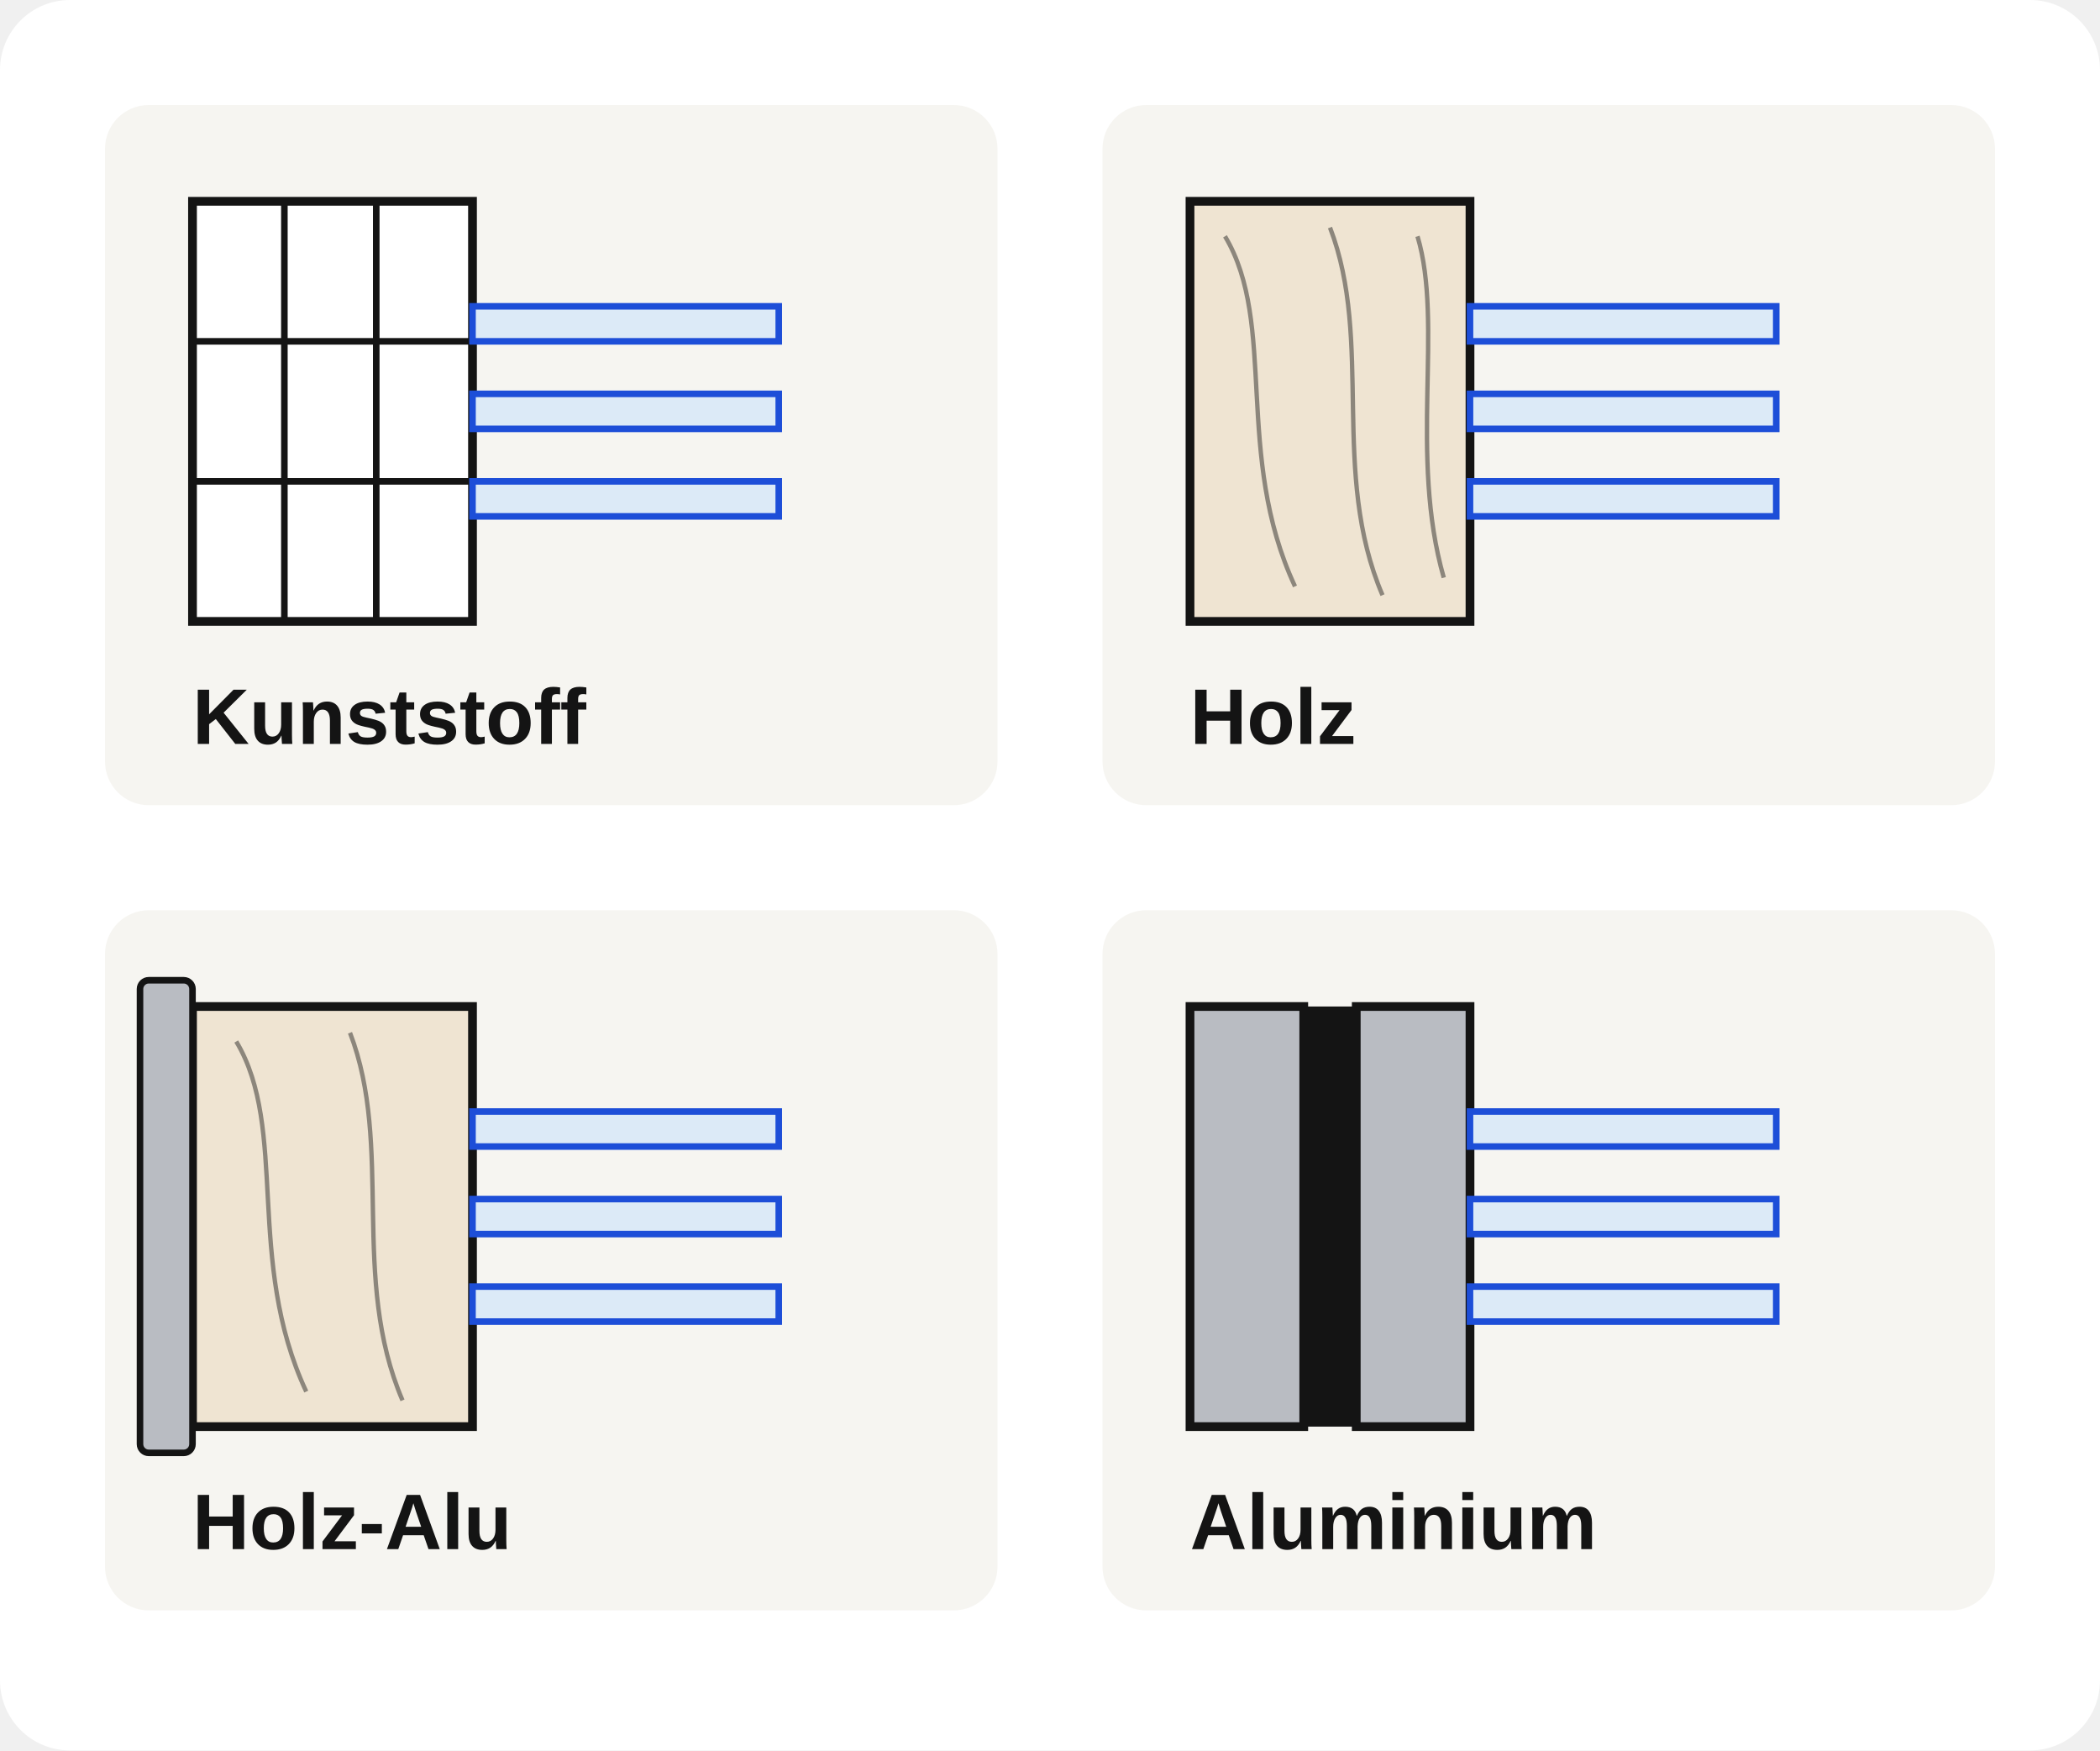
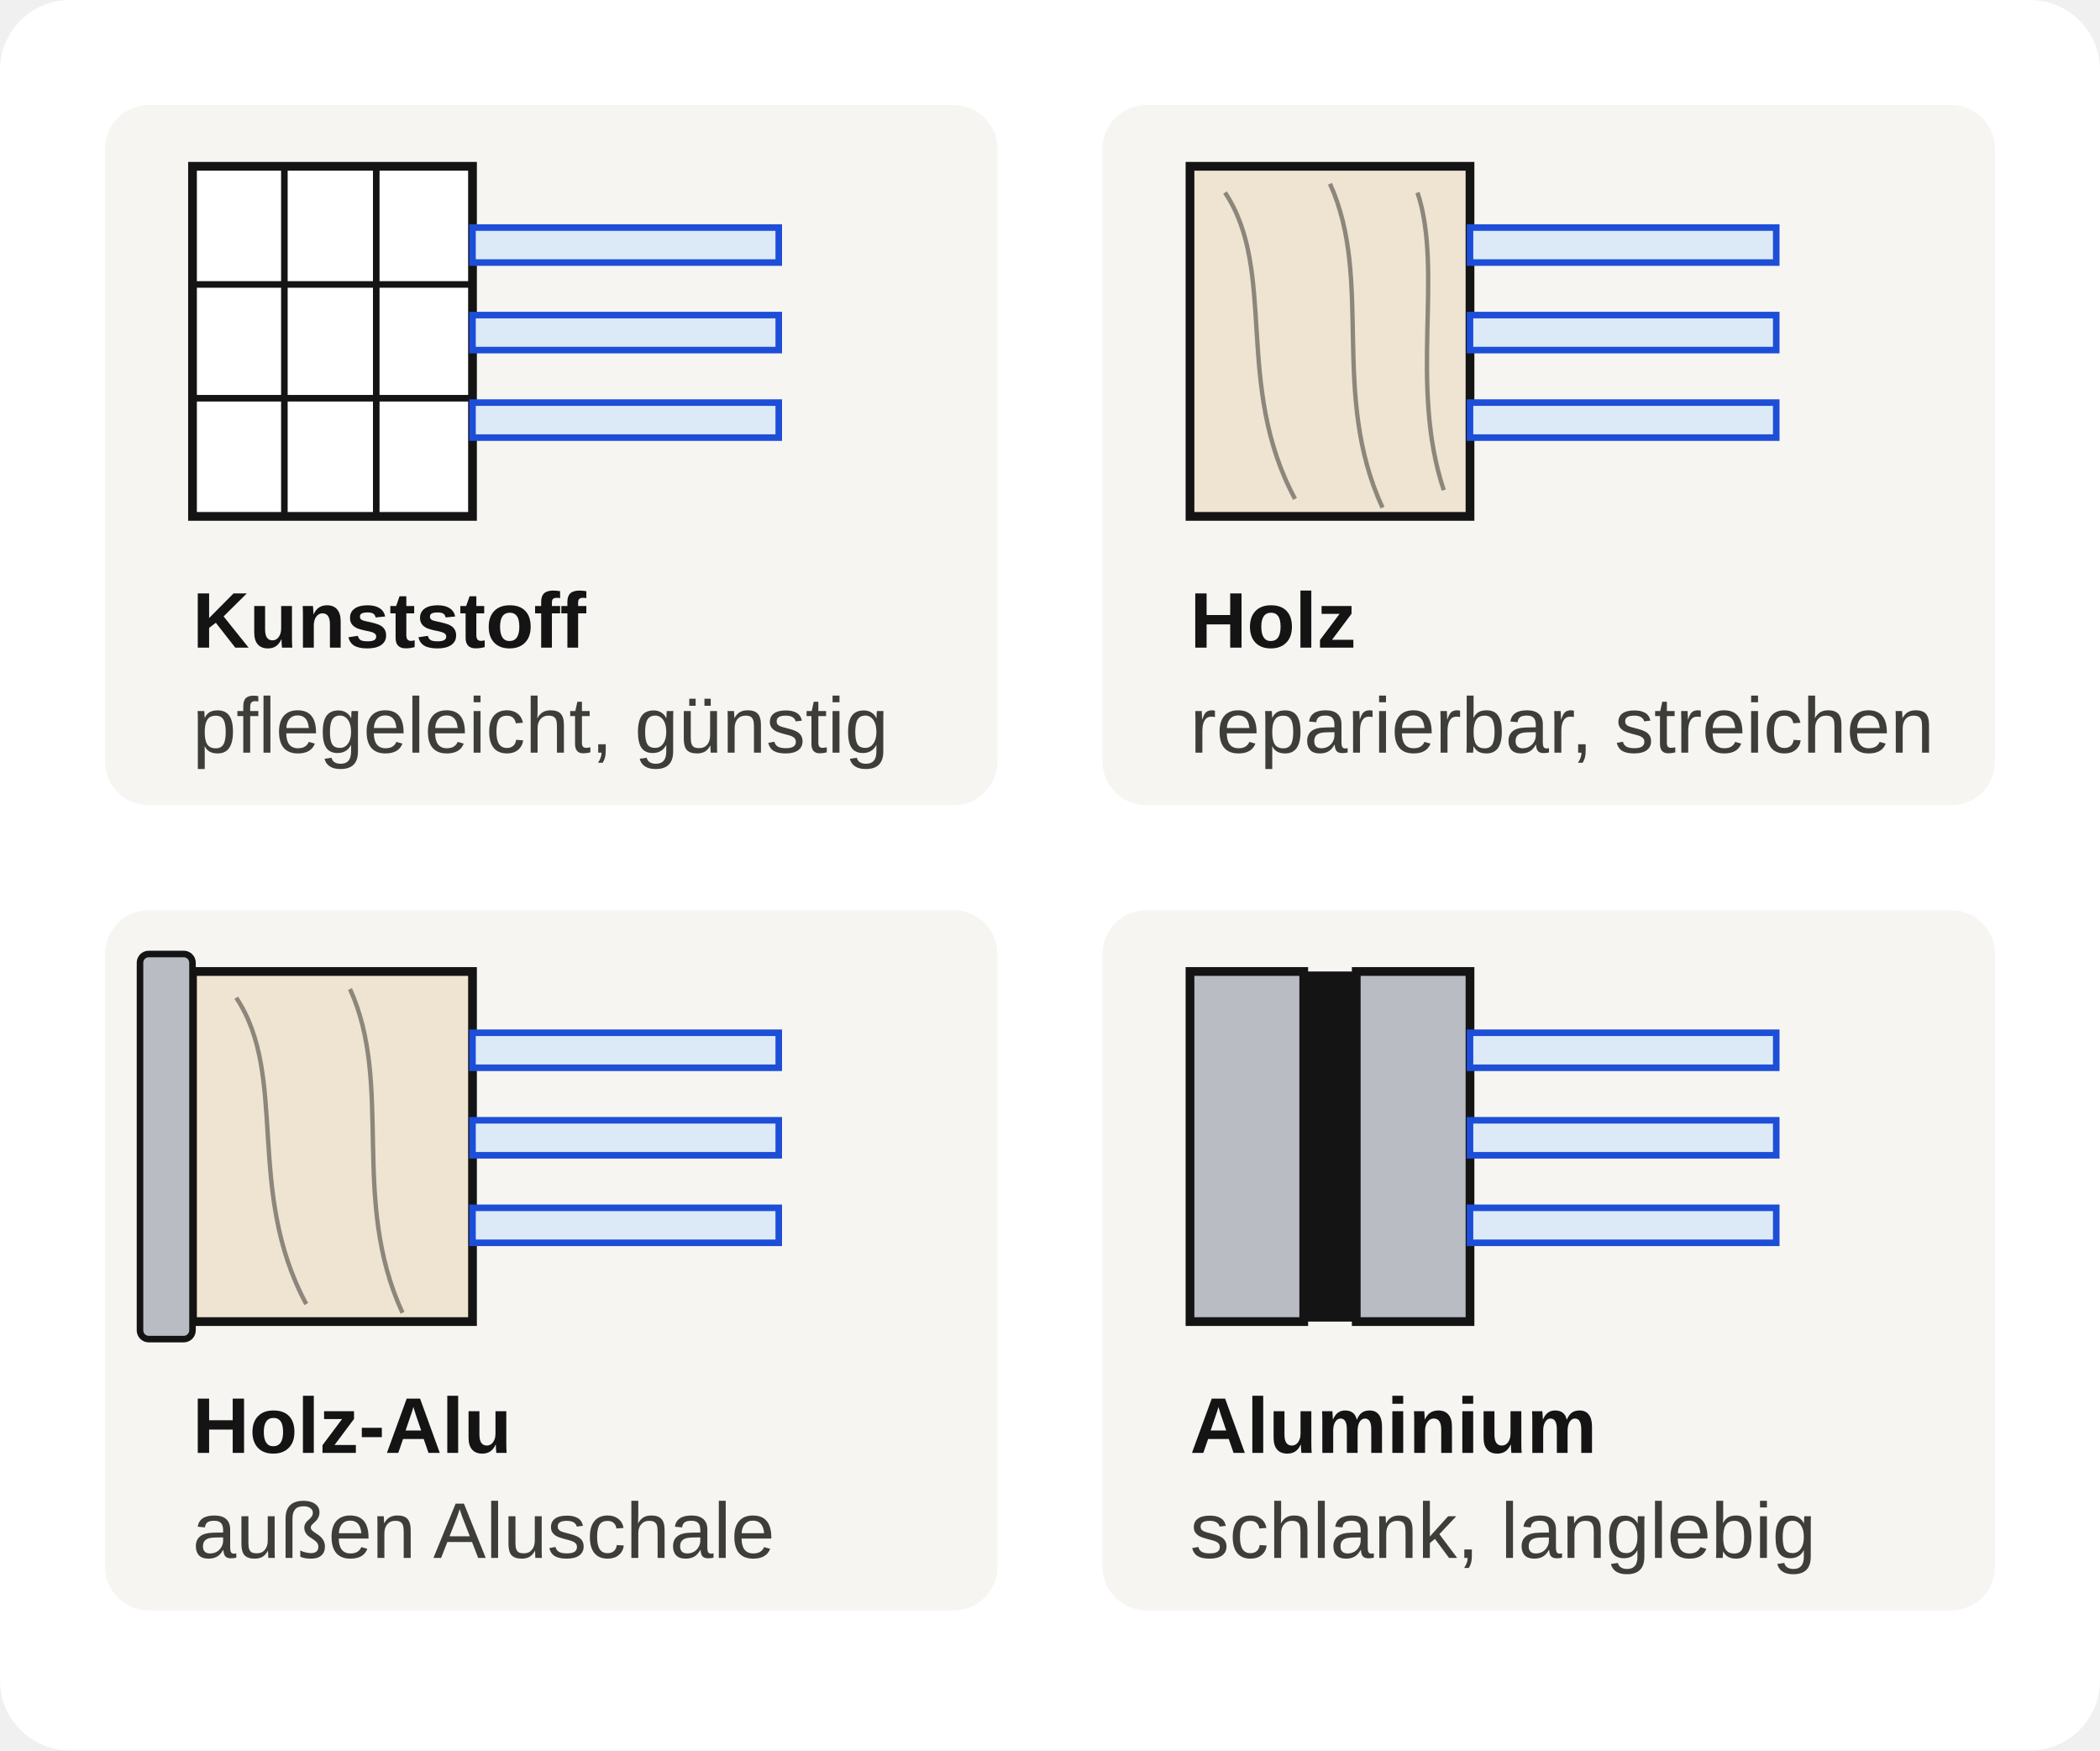
<svg xmlns="http://www.w3.org/2000/svg" viewBox="0 0 480 400" width="480" height="400" role="img" aria-labelledby="t d">
  <rect width="480" height="400" rx="16" fill="#ffffff" />
  <g font-family="Helvetica Neue, Arial, sans-serif" font-size="18" fill="#141414">
    <g transform="translate(24 24)">
      <rect width="204" height="160" rx="10" fill="#f6f5f1" />
-       <rect x="20" y="22" width="64" height="96" fill="#ffffff" stroke="#141414" stroke-width="2" />
-       <path d="M41 22V118M62 22V118M20 54H84M20 86H84" stroke="#141414" stroke-width="1.5" fill="none" />
-       <rect x="84" y="46" width="70" height="8" fill="#dceaf7" stroke="#1d4ed8" stroke-width="1.5" />
-       <rect x="84" y="66" width="70" height="8" fill="#dceaf7" stroke="#1d4ed8" stroke-width="1.5" />
-       <rect x="84" y="86" width="70" height="8" fill="#dceaf7" stroke="#1d4ed8" stroke-width="1.5" />
-       <text x="20" y="146" font-weight="700">Kunststoff</text>
+       <rect x="20" y="14" width="64" height="80" fill="#ffffff" stroke="#141414" stroke-width="2" />
+       <path d="M41 14V94M62 14V94M20 41H84M20 67H84" stroke="#141414" stroke-width="1.5" fill="none" />
+       <rect x="84" y="28" width="70" height="8" fill="#dceaf7" stroke="#1d4ed8" stroke-width="1.5" />
+       <rect x="84" y="48" width="70" height="8" fill="#dceaf7" stroke="#1d4ed8" stroke-width="1.5" />
+       <rect x="84" y="68" width="70" height="8" fill="#dceaf7" stroke="#1d4ed8" stroke-width="1.5" />
+       <text x="20" y="124" font-weight="700">Kunststoff</text>
+       <text x="20" y="148" fill="#3d3d3a">pflegeleicht, günstig</text>
    </g>
    <g transform="translate(252 24)">
      <rect width="204" height="160" rx="10" fill="#f6f5f1" />
-       <rect x="20" y="22" width="64" height="96" fill="#efe4d2" stroke="#141414" stroke-width="2" />
-       <path d="M28 30C40 50 30 80 44 110M52 28C62 54 52 84 64 112M72 30C78 50 70 80 78 108" stroke="#141414" stroke-width="1" stroke-opacity=".45" fill="none" />
-       <rect x="84" y="46" width="70" height="8" fill="#dceaf7" stroke="#1d4ed8" stroke-width="1.5" />
-       <rect x="84" y="66" width="70" height="8" fill="#dceaf7" stroke="#1d4ed8" stroke-width="1.5" />
-       <rect x="84" y="86" width="70" height="8" fill="#dceaf7" stroke="#1d4ed8" stroke-width="1.5" />
-       <text x="20" y="146" font-weight="700">Holz</text>
+       <rect x="20" y="14" width="64" height="80" fill="#efe4d2" stroke="#141414" stroke-width="2" />
+       <path d="M28 20C40 38 30 64 44 90M52 18C62 40 52 66 64 92M72 20C78 38 70 64 78 88" stroke="#141414" stroke-width="1" stroke-opacity=".45" fill="none" />
+       <rect x="84" y="28" width="70" height="8" fill="#dceaf7" stroke="#1d4ed8" stroke-width="1.5" />
+       <rect x="84" y="48" width="70" height="8" fill="#dceaf7" stroke="#1d4ed8" stroke-width="1.5" />
+       <rect x="84" y="68" width="70" height="8" fill="#dceaf7" stroke="#1d4ed8" stroke-width="1.5" />
+       <text x="20" y="124" font-weight="700">Holz</text>
+       <text x="20" y="148" fill="#3d3d3a">reparierbar, streichen</text>
    </g>
    <g transform="translate(24 208)">
      <rect width="204" height="160" rx="10" fill="#f6f5f1" />
-       <rect x="20" y="22" width="64" height="96" fill="#efe4d2" stroke="#141414" stroke-width="2" />
-       <path d="M30 30C42 50 32 80 46 110M56 28C66 54 56 84 68 112" stroke="#141414" stroke-width="1" stroke-opacity=".45" fill="none" />
-       <rect x="8" y="16" width="12" height="108" rx="2" fill="#b9bcc2" stroke="#141414" stroke-width="1.5" />
-       <rect x="84" y="46" width="70" height="8" fill="#dceaf7" stroke="#1d4ed8" stroke-width="1.5" />
-       <rect x="84" y="66" width="70" height="8" fill="#dceaf7" stroke="#1d4ed8" stroke-width="1.5" />
-       <rect x="84" y="86" width="70" height="8" fill="#dceaf7" stroke="#1d4ed8" stroke-width="1.5" />
-       <text x="20" y="146" font-weight="700">Holz-Alu</text>
+       <rect x="20" y="14" width="64" height="80" fill="#efe4d2" stroke="#141414" stroke-width="2" />
+       <path d="M30 20C42 38 32 64 46 90M56 18C66 40 56 66 68 92" stroke="#141414" stroke-width="1" stroke-opacity=".45" fill="none" />
+       <rect x="8" y="10" width="12" height="88" rx="2" fill="#b9bcc2" stroke="#141414" stroke-width="1.5" />
+       <rect x="84" y="28" width="70" height="8" fill="#dceaf7" stroke="#1d4ed8" stroke-width="1.5" />
+       <rect x="84" y="48" width="70" height="8" fill="#dceaf7" stroke="#1d4ed8" stroke-width="1.5" />
+       <rect x="84" y="68" width="70" height="8" fill="#dceaf7" stroke="#1d4ed8" stroke-width="1.5" />
+       <text x="20" y="124" font-weight="700">Holz-Alu</text>
+       <text x="20" y="148" fill="#3d3d3a">außen Aluschale</text>
    </g>
    <g transform="translate(252 208)">
      <rect width="204" height="160" rx="10" fill="#f6f5f1" />
-       <rect x="20" y="22" width="26" height="96" fill="#b9bcc2" stroke="#141414" stroke-width="2" />
-       <rect x="46" y="22" width="12" height="96" fill="#141414" />
-       <rect x="58" y="22" width="26" height="96" fill="#b9bcc2" stroke="#141414" stroke-width="2" />
-       <rect x="84" y="46" width="70" height="8" fill="#dceaf7" stroke="#1d4ed8" stroke-width="1.5" />
-       <rect x="84" y="66" width="70" height="8" fill="#dceaf7" stroke="#1d4ed8" stroke-width="1.5" />
-       <rect x="84" y="86" width="70" height="8" fill="#dceaf7" stroke="#1d4ed8" stroke-width="1.5" />
-       <text x="20" y="146" font-weight="700">Aluminium</text>
+       <rect x="20" y="14" width="26" height="80" fill="#b9bcc2" stroke="#141414" stroke-width="2" />
+       <rect x="46" y="14" width="12" height="80" fill="#141414" />
+       <rect x="58" y="14" width="26" height="80" fill="#b9bcc2" stroke="#141414" stroke-width="2" />
+       <rect x="84" y="28" width="70" height="8" fill="#dceaf7" stroke="#1d4ed8" stroke-width="1.5" />
+       <rect x="84" y="48" width="70" height="8" fill="#dceaf7" stroke="#1d4ed8" stroke-width="1.5" />
+       <rect x="84" y="68" width="70" height="8" fill="#dceaf7" stroke="#1d4ed8" stroke-width="1.5" />
+       <text x="20" y="124" font-weight="700">Aluminium</text>
+       <text x="20" y="148" fill="#3d3d3a">schlank, langlebig</text>
    </g>
  </g>
</svg>
